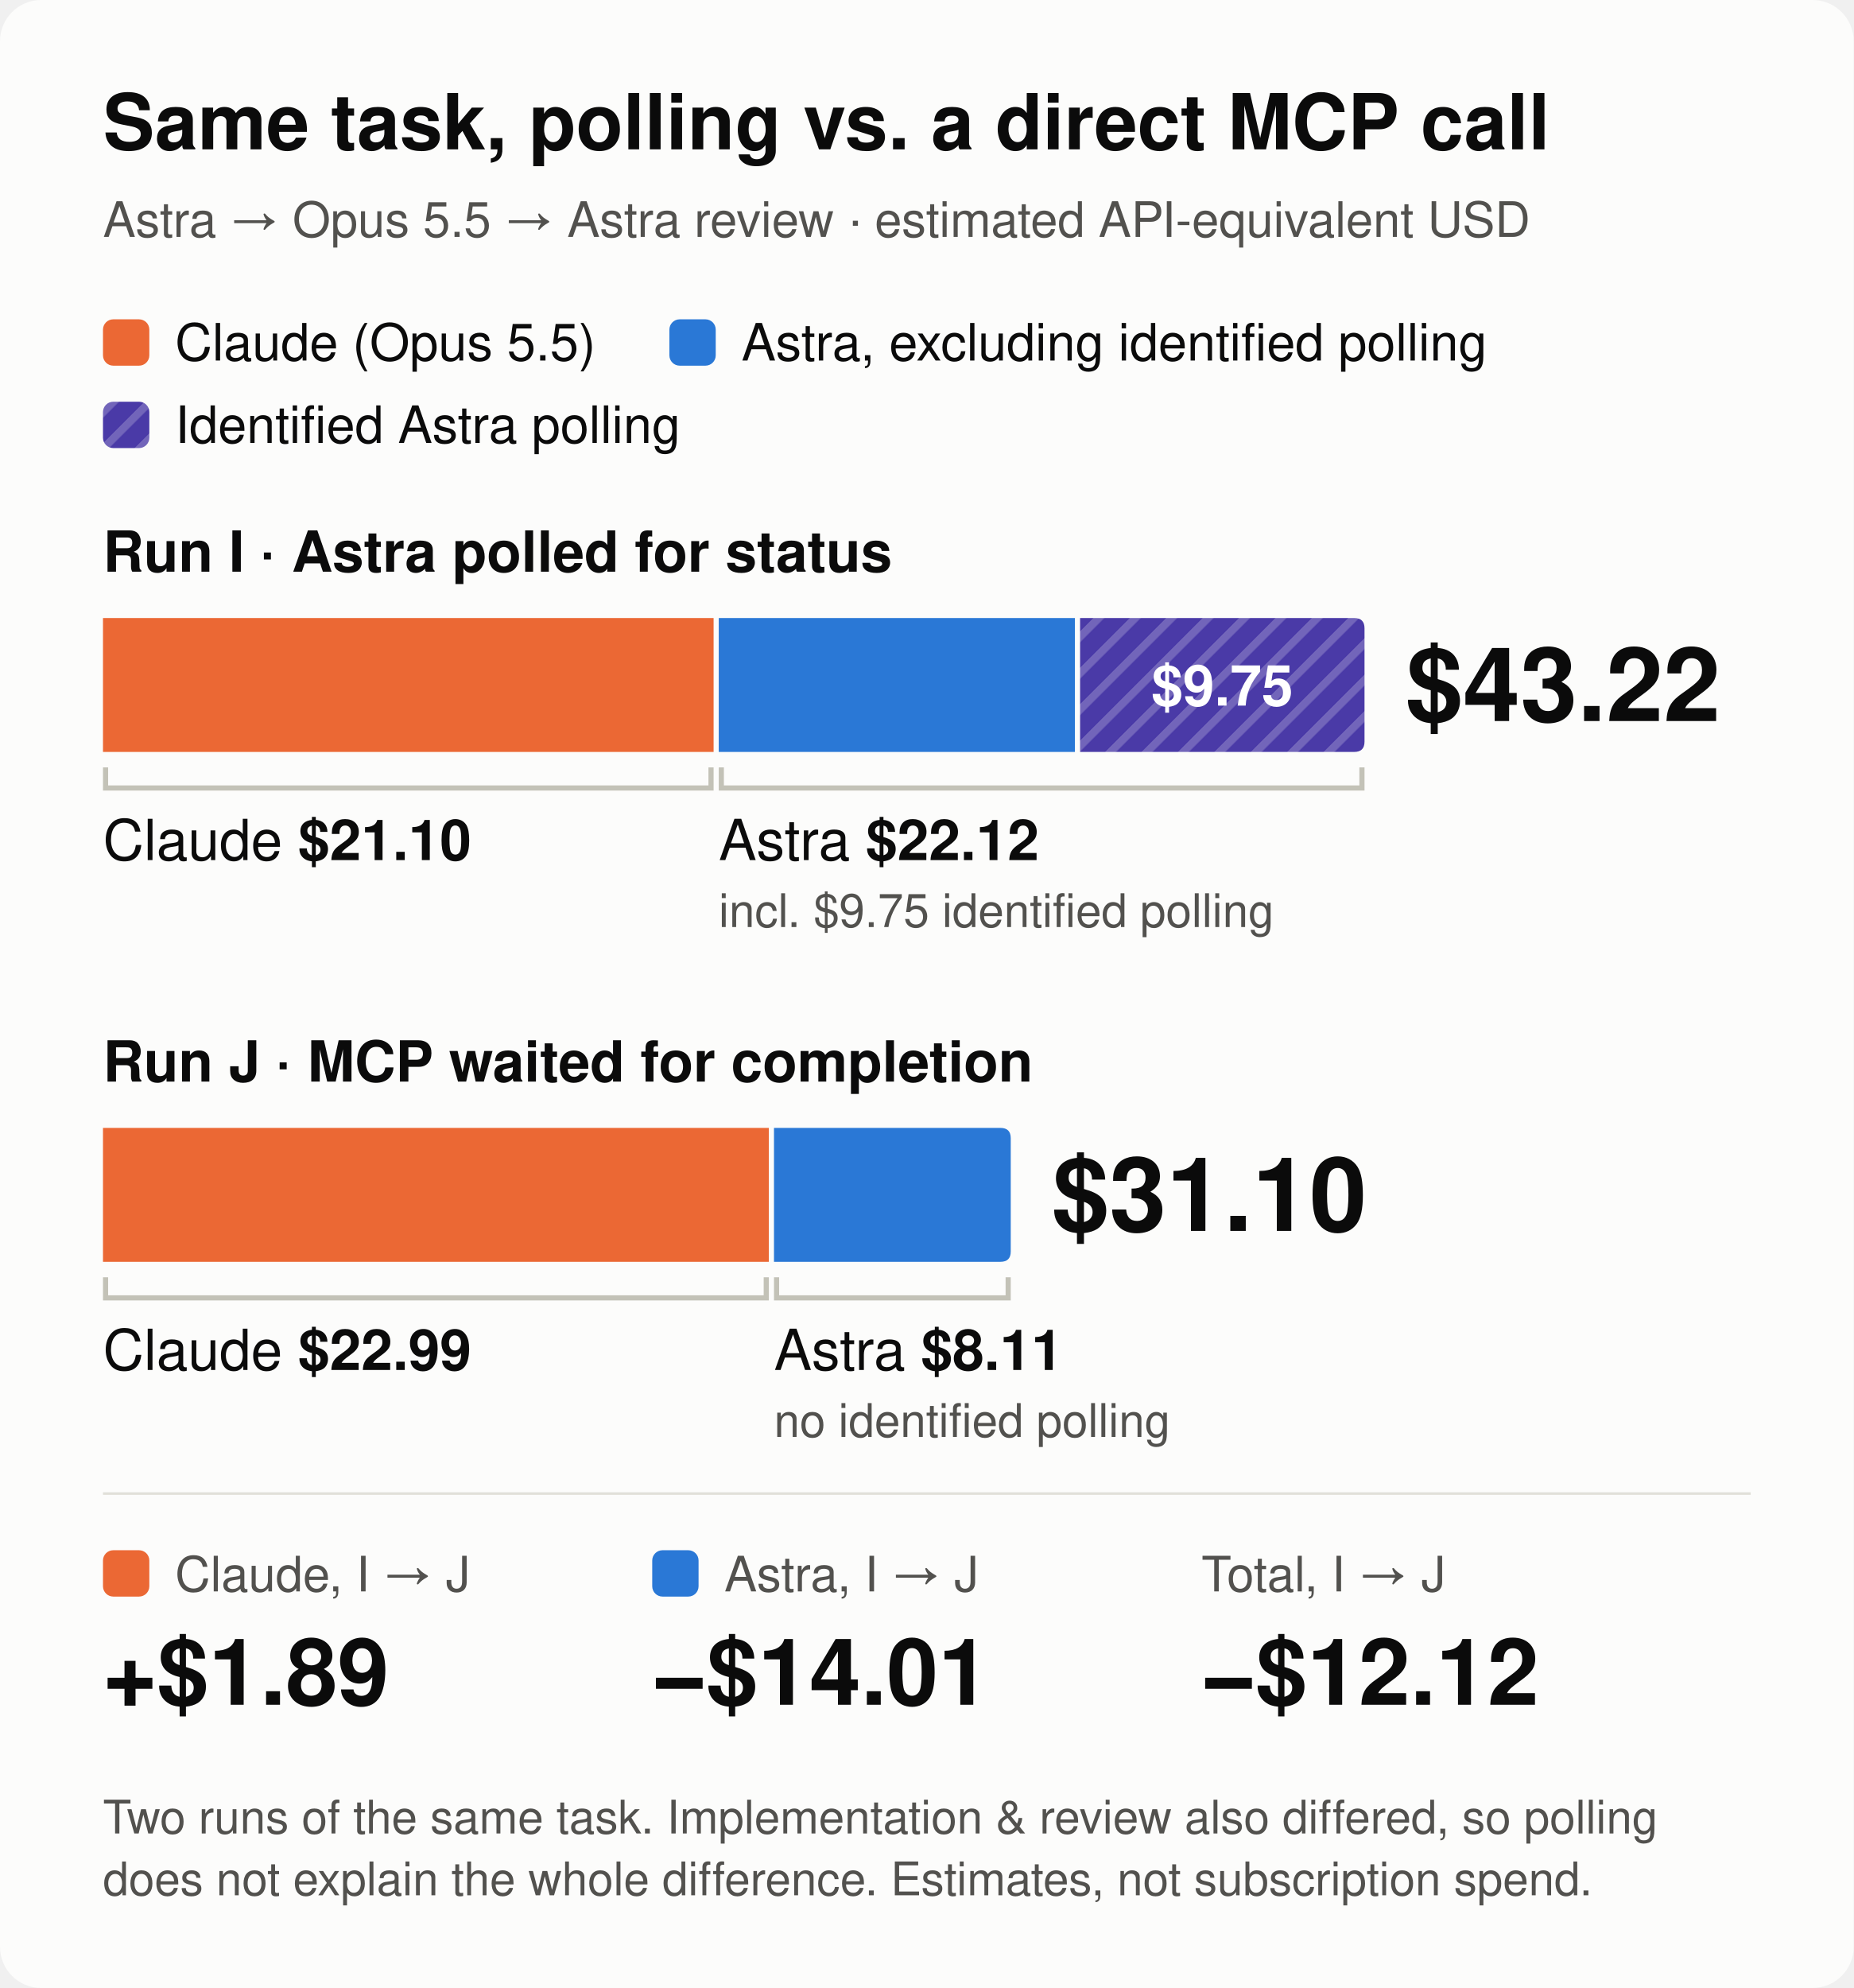
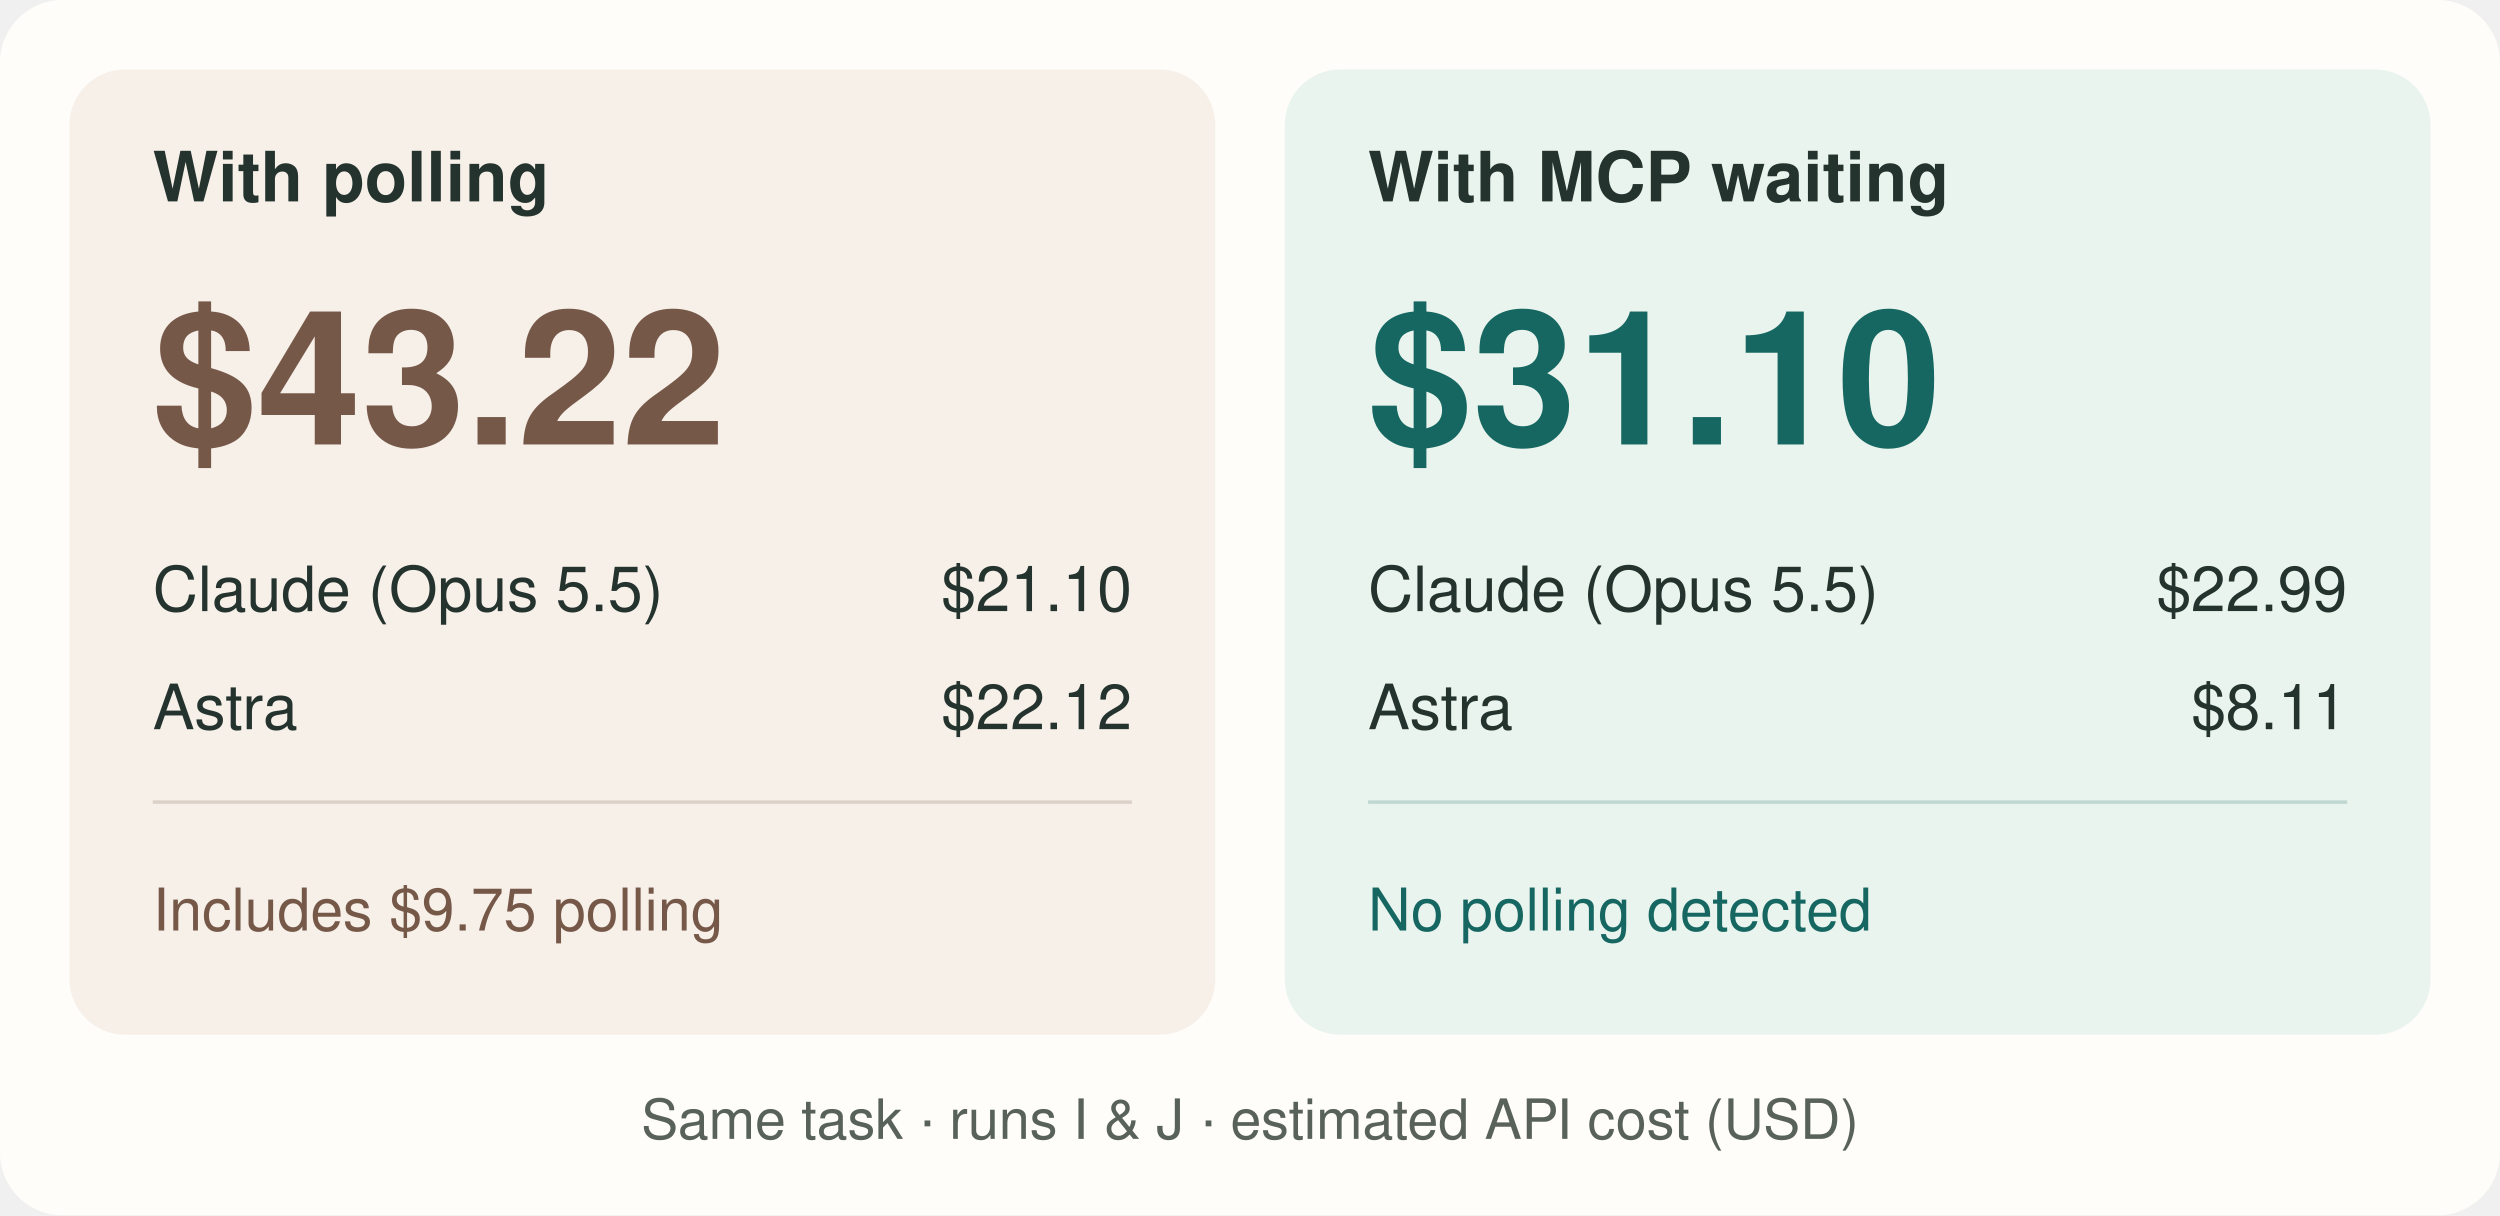
- <svg xmlns="http://www.w3.org/2000/svg" width="720" height="772" viewBox="0 0 720 772" font-family="-apple-system, BlinkMacSystemFont, &quot;Segoe UI&quot;, Helvetica, Arial, sans-serif" role="img" aria-labelledby="title desc">
-   <defs>
-     <pattern id="hatch" width="10" height="10" patternUnits="userSpaceOnUse" patternTransform="rotate(45)">
-       <rect width="10" height="10" fill="#4a3aa7" />
-       <rect width="3" height="10" fill="#ffffff" fill-opacity="0.22" />
-     </pattern>
-   </defs>
-   <rect width="720" height="772" rx="16" fill="#fcfcfb" />
-   <text x="40" y="58" font-size="30" font-weight="700" fill="#0b0b0b" text-anchor="start">Same task, polling vs. a direct MCP call</text>
-   <text x="40" y="92" font-size="19" font-weight="400" fill="#52514e" text-anchor="start">Astra → Opus 5.5 → Astra review · estimated API-equivalent USD</text>
-   <rect x="40" y="124" width="18" height="18" rx="4" fill="#eb6834" />
-   <text x="68" y="140" font-size="20" font-weight="400" fill="#0b0b0b" text-anchor="start">Claude (Opus 5.5)</text>
-   <rect x="260" y="124" width="18" height="18" rx="4" fill="#2a78d6" />
-   <text x="288" y="140" font-size="20" font-weight="400" fill="#0b0b0b" text-anchor="start">Astra, excluding identified polling</text>
-   <rect x="40" y="156" width="18" height="18" rx="4" fill="url(#hatch)" />
-   <text x="68" y="172" font-size="20" font-weight="400" fill="#0b0b0b" text-anchor="start">Identified Astra polling</text>
-   <text x="40" y="222" font-size="22" font-weight="700" fill="#0b0b0b" text-anchor="start">Run I · Astra polled for status</text>
-   <rect x="40" y="240" width="237.172" height="52" fill="#eb6834" />
-   <rect x="279.172" y="240" width="138.342" height="52" fill="#2a78d6" />
-   <text x="546" y="280" font-size="40" font-weight="700" fill="#0b0b0b" text-anchor="start">$43.22</text>
-   <path d="M41 298V306H276.172V298" fill="none" stroke="#c3c2b7" stroke-width="2" />
-   <path d="M280.172 298V306H529V298" fill="none" stroke="#c3c2b7" stroke-width="2" />
-   <text x="40" y="334" font-size="22" font-weight="400" fill="#0b0b0b" text-anchor="start">Claude <tspan font-weight="700">$21.10</tspan>
-   </text>
-   <text x="279.172" y="334" font-size="22" font-weight="400" fill="#0b0b0b" text-anchor="start">Astra <tspan font-weight="700">$22.12</tspan>
-   </text>
-   <text x="279.172" y="360" font-size="18" font-weight="400" fill="#52514e" text-anchor="start">incl. $9.75 identified polling</text>
-   <path d="M419.514 240H526Q530 240 530 244V288Q530 292 526 292H419.514Z" fill="url(#hatch)" />
-   <text x="474.757" y="274" font-size="22" font-weight="700" fill="#ffffff" text-anchor="middle">$9.75</text>
-   <text x="40" y="420" font-size="22" font-weight="700" fill="#0b0b0b" text-anchor="start">Run J · MCP waited for completion</text>
-   <rect x="40" y="438" width="258.629" height="52" fill="#eb6834" />
-   <path d="M300.629 438H388.588Q392.588 438 392.588 442V486Q392.588 490 388.588 490H300.629Z" fill="#2a78d6" />
-   <text x="408.588" y="478" font-size="40" font-weight="700" fill="#0b0b0b" text-anchor="start">$31.10</text>
-   <path d="M41 496V504H297.629V496" fill="none" stroke="#c3c2b7" stroke-width="2" />
-   <path d="M301.629 496V504H391.588V496" fill="none" stroke="#c3c2b7" stroke-width="2" />
-   <text x="40" y="532" font-size="22" font-weight="400" fill="#0b0b0b" text-anchor="start">Claude <tspan font-weight="700">$22.99</tspan>
-   </text>
-   <text x="300.629" y="532" font-size="22" font-weight="400" fill="#0b0b0b" text-anchor="start">Astra <tspan font-weight="700">$8.11</tspan>
-   </text>
-   <text x="300.629" y="558" font-size="18" font-weight="400" fill="#52514e" text-anchor="start">no identified polling</text>
-   <line x1="40" y1="580" x2="680" y2="580" stroke="#e1e0d9" stroke-width="1" />
-   <rect x="40" y="602" width="18" height="18" rx="4" fill="#eb6834" />
-   <text x="68" y="618" font-size="19" font-weight="400" fill="#52514e" text-anchor="start">Claude, I → J</text>
-   <text x="40" y="662" font-size="36" font-weight="700" fill="#0b0b0b" text-anchor="start">+$1.89</text>
-   <rect x="253.333" y="602" width="18" height="18" rx="4" fill="#2a78d6" />
-   <text x="281.333" y="618" font-size="19" font-weight="400" fill="#52514e" text-anchor="start">Astra, I → J</text>
-   <text x="253.333" y="662" font-size="36" font-weight="700" fill="#0b0b0b" text-anchor="start">−$14.01</text>
-   <text x="466.667" y="618" font-size="19" font-weight="400" fill="#52514e" text-anchor="start">Total, I → J</text>
-   <text x="466.667" y="662" font-size="36" font-weight="700" fill="#0b0b0b" text-anchor="start">−$12.12</text>
-   <text x="40" y="712" font-size="18" font-weight="400" fill="#52514e" text-anchor="start">Two runs of the same task. Implementation &amp; review also differed, so polling</text>
-   <text x="40" y="736" font-size="18" font-weight="400" fill="#52514e" text-anchor="start">does not explain the whole difference. Estimates, not subscription spend.</text>
+ <svg xmlns="http://www.w3.org/2000/svg" width="720" height="350" viewBox="0 0 720 350" font-family="-apple-system, BlinkMacSystemFont, Segoe UI, Helvetica, Arial, sans-serif" fill="#24332e" role="img" aria-labelledby="title desc">
+   <rect width="720" height="350" rx="18" fill="#fffdf9" />
+   <g transform="translate(20,20)">
+     <rect width="330" height="278" rx="16" fill="#f6f0e9" />
+     <text x="24" y="38" font-size="20" font-weight="600">With polling</text>
+     <text x="24" y="108" font-size="54" font-weight="700" fill="#765848">$43.22</text>
+     <text x="24" y="156" font-size="18">Claude (Opus 5.5)</text>
+     <text x="306" y="156" font-size="18" text-anchor="end">$21.10</text>
+     <text x="24" y="190" font-size="18">Astra</text>
+     <text x="306" y="190" font-size="18" text-anchor="end">$22.12</text>
+     <line x1="24" y1="211" x2="306" y2="211" stroke="#765848" stroke-opacity="0.2" />
+     <text x="24" y="248" font-size="17" fill="#765848">Includes $9.75 polling</text>
+   </g>
+   <g transform="translate(370,20)">
+     <rect width="330" height="278" rx="16" fill="#eaf4ee" />
+     <text x="24" y="38" font-size="20" font-weight="600">With MCP waiting</text>
+     <text x="24" y="108" font-size="54" font-weight="700" fill="#166761">$31.10</text>
+     <text x="24" y="156" font-size="18">Claude (Opus 5.5)</text>
+     <text x="306" y="156" font-size="18" text-anchor="end">$22.99</text>
+     <text x="24" y="190" font-size="18">Astra</text>
+     <text x="306" y="190" font-size="18" text-anchor="end">$8.11</text>
+     <line x1="24" y1="211" x2="306" y2="211" stroke="#166761" stroke-opacity="0.2" />
+     <text x="24" y="248" font-size="17" fill="#166761">No polling detected</text>
+   </g>
+   <text x="360" y="328" text-anchor="middle" font-size="16" fill="#59615b">Same task · runs I &amp; J · estimated API cost (USD)</text>
</svg>
